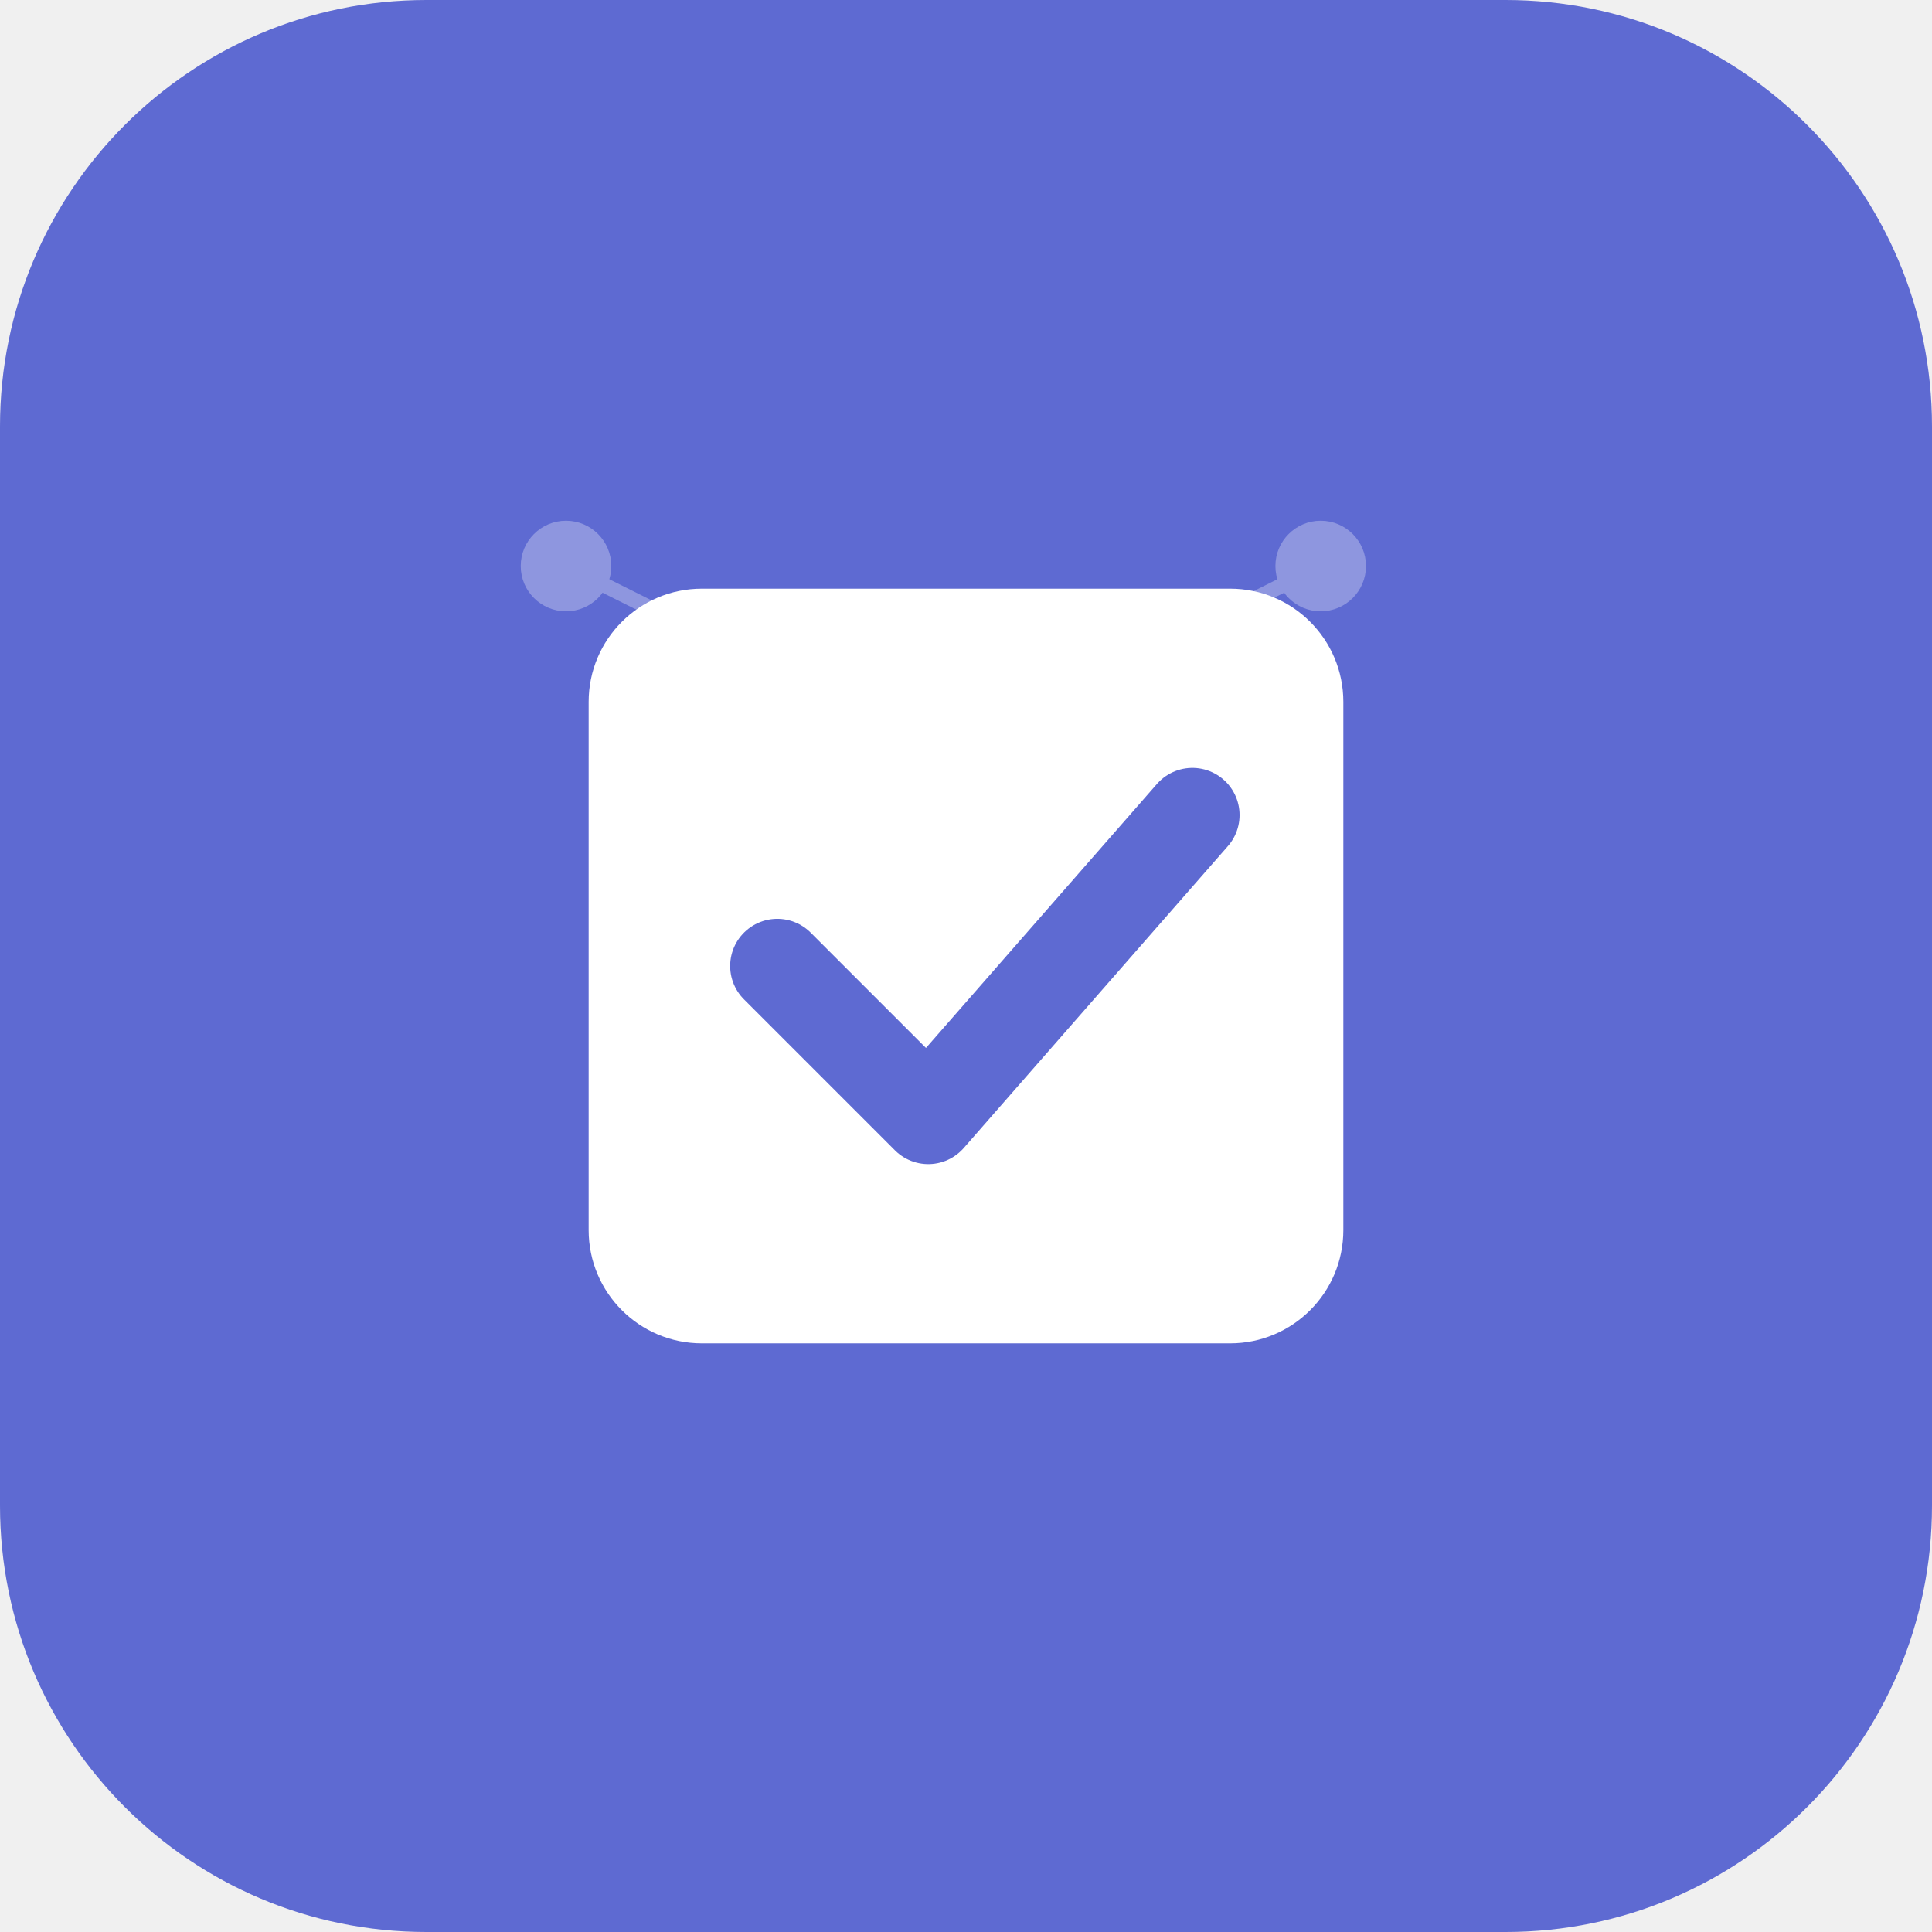
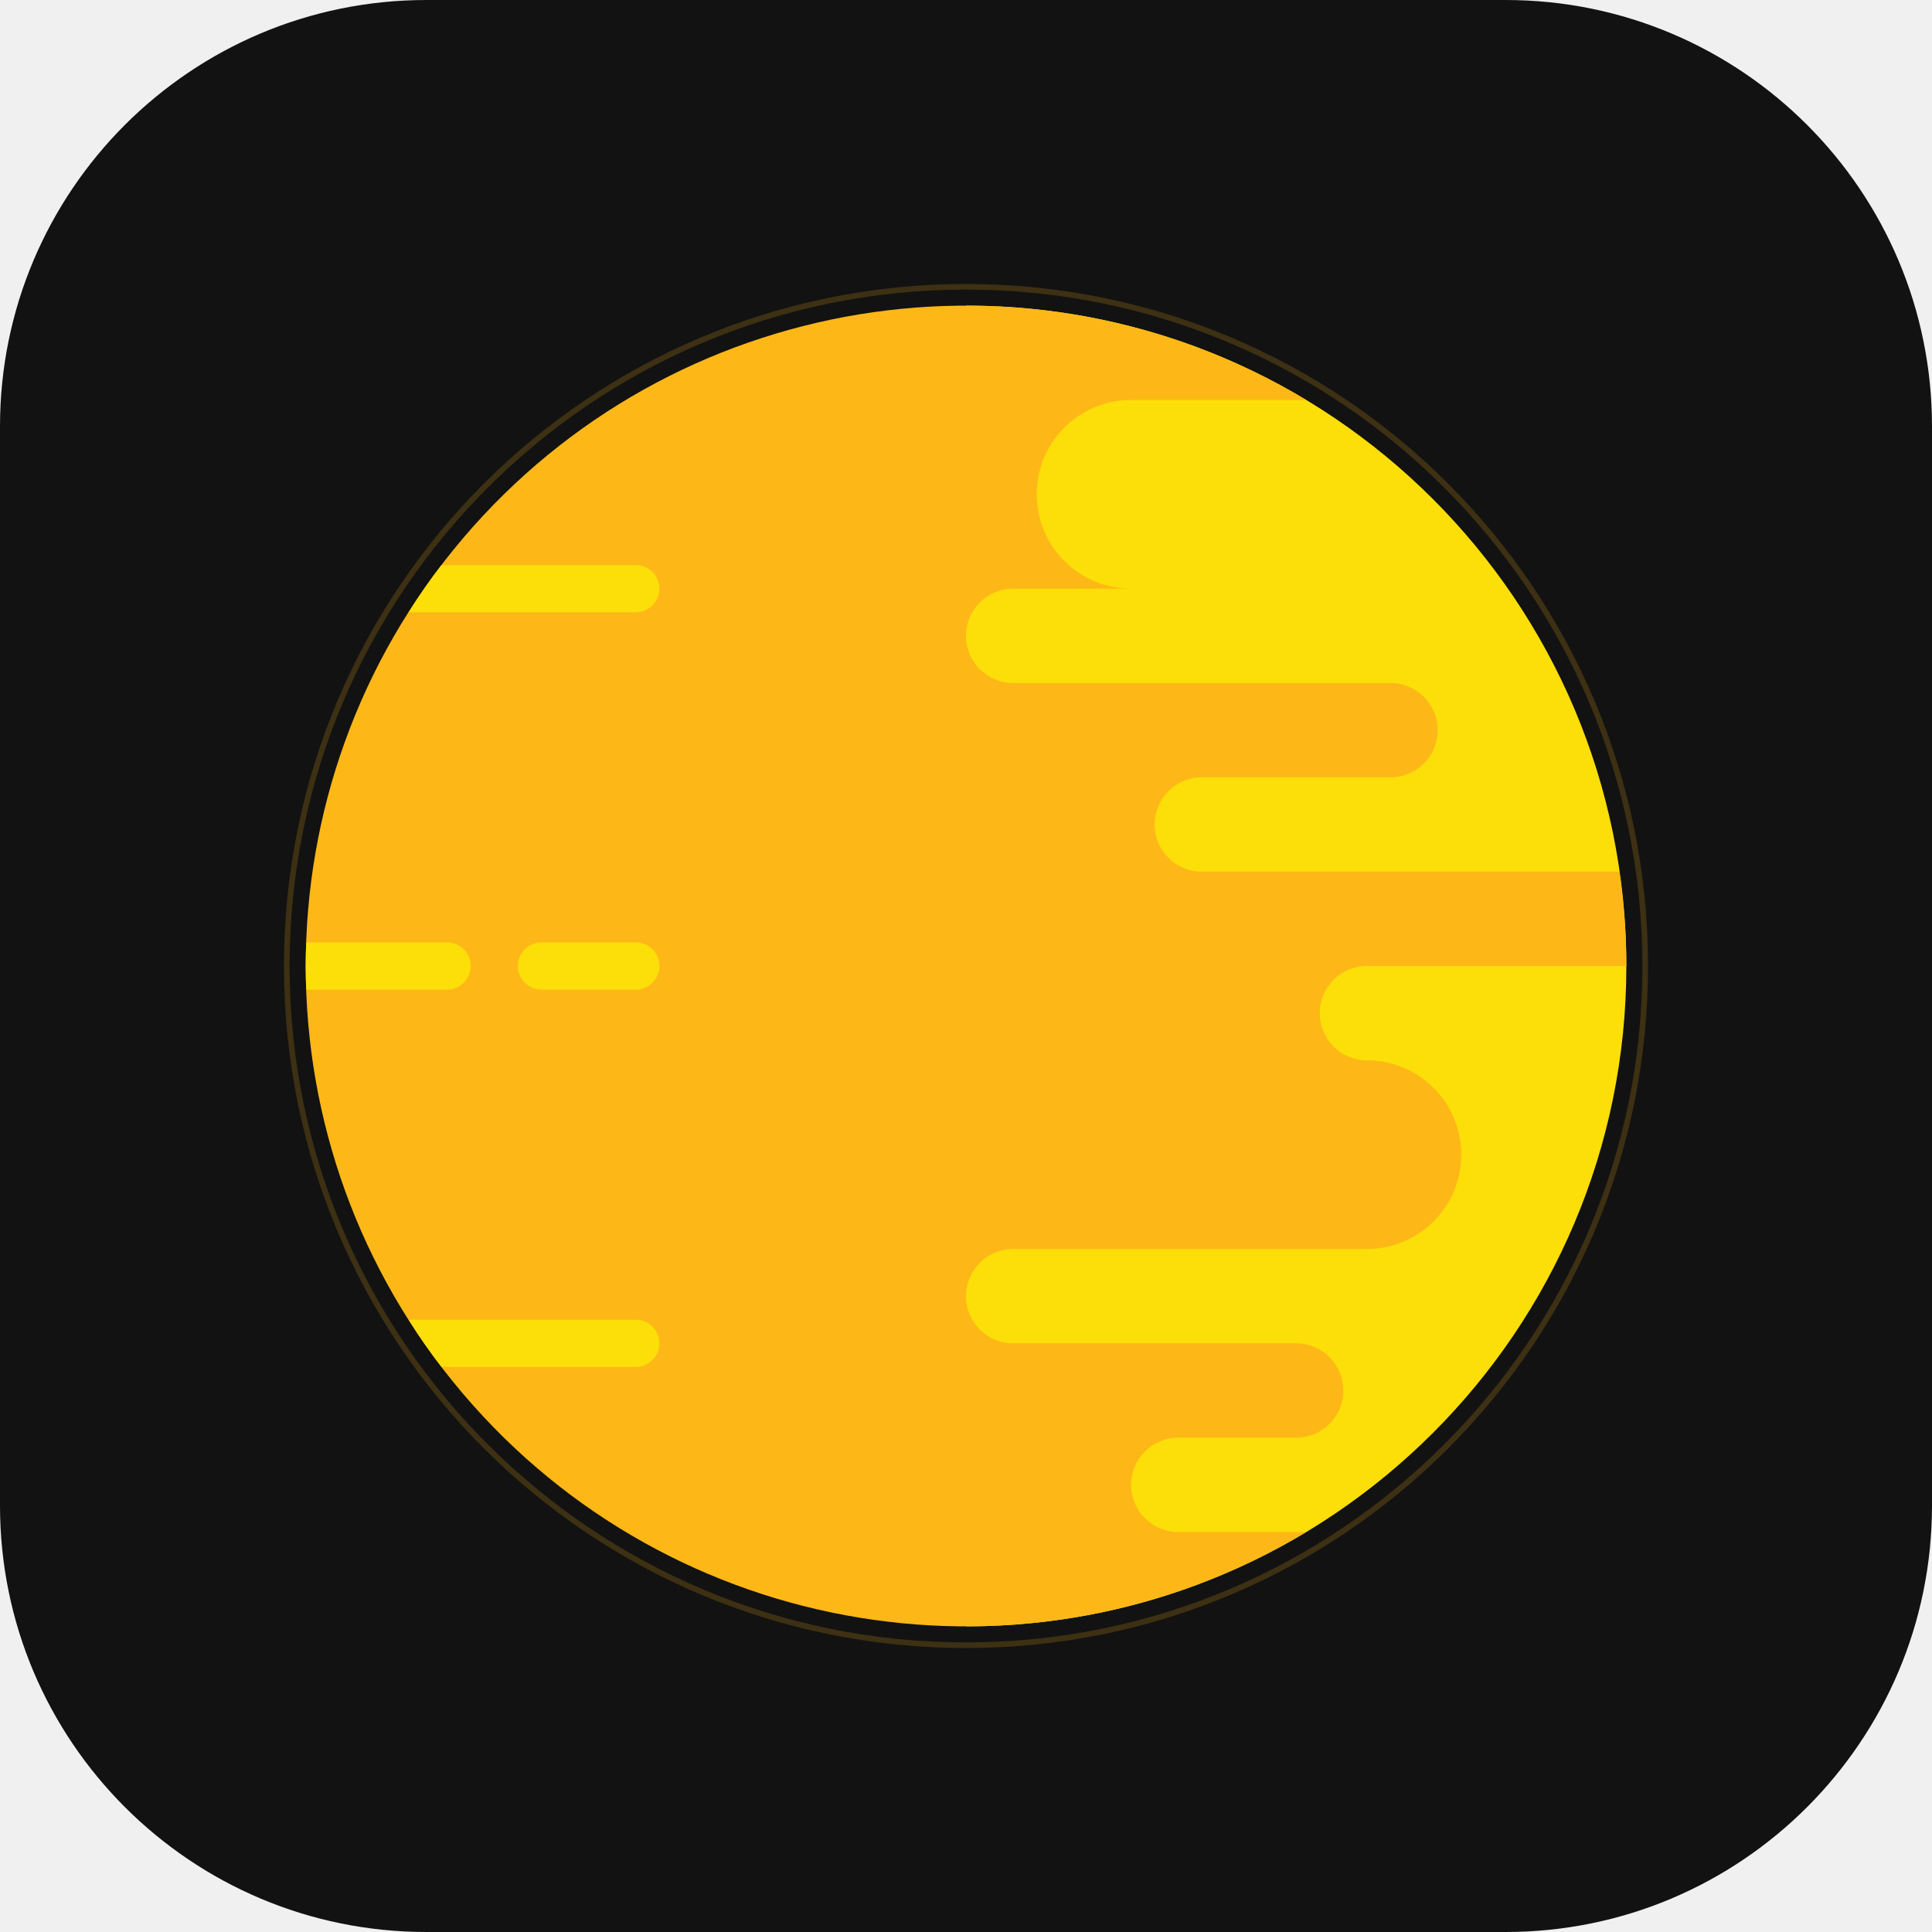
<svg xmlns="http://www.w3.org/2000/svg" width="1024" height="1024" viewBox="0 0 1024 1024">
-   <rect width="1024" height="1024" rx="226" fill="#5E6AD2" />
-   <g opacity="0.3" stroke="white" stroke-width="8" fill="none">
-     <line x1="300" y1="300" x2="500" y2="400" />
-     <line x1="500" y1="400" x2="700" y2="300" />
-     <line x1="500" y1="400" x2="500" y2="600" />
-     <circle cx="300" cy="300" r="20" fill="white" />
-     <circle cx="500" cy="400" r="20" fill="white" />
-     <circle cx="700" cy="300" r="20" fill="white" />
-     <circle cx="500" cy="600" r="20" fill="white" />
+   <rect width="1024" height="1024" rx="226" fill="#121212" />
+   <g opacity="0.18" fill="none" stroke="#FDB817" stroke-width="3">
+     <circle cx="512" cy="512" r="280" />
+     <circle cx="512" cy="512" r="360" />
  </g>
-   <g transform="translate(312, 312)">
-     <rect x="0" y="0" width="400" height="400" rx="60" fill="white" stroke="none" />
-     <path d="M 100 200 L 180 280 L 320 120" stroke="#5E6AD2" stroke-width="50" stroke-linecap="round" stroke-linejoin="round" fill="none" />
+   <g transform="translate(112, 112) scale(12.5)">
+     <path d="m32 4a28 28 0 0 1 0 56" fill="#FCDE09" />
+     <path d="m49 36a2 2 0 0 1 0-4h11a27.854 27.854 0 0 0 -.295-4h-17.705a2 2 0 0 1 0-4h8a2 2 0 0 0 0-4h-16a2 2 0 0 1 0-4h5a4 4 0 0 1 0-8h7.426a28 28 0 1 0 0 48h-5.426a2 2 0 0 1 0-4h5a2 2 0 0 0 0-4h-12a2 2 0 0 1 0-4h15a4 4 0 0 0 0-8z" fill="#FDB817" />
+     <g fill="#FCDE09">
+       <path d="m19 48a1.003 1.003 0 0 1 -1 1h-8.24a22.354 22.354 0 0 1 -1.39-2h9.63a1.003 1.003 0 0 1 1 1z" />
+       <path d="m18 33h-4a1 1 0 0 1 0-2h4a1 1 0 0 1 0 2z" />
+       <path d="m11 32a1.003 1.003 0 0 1 -1 1h-5.97c-.02-.33-.03-.66-.03-1s.01-.67.03-1h5.97a1.003 1.003 0 0 1 1 1z" />
+       <path d="m19 16a1.003 1.003 0 0 1 -1 1h-9.63a22.354 22.354 0 0 1 1.39-2h8.24a1.003 1.003 0 0 1 1 1z" />
+     </g>
  </g>
</svg>
